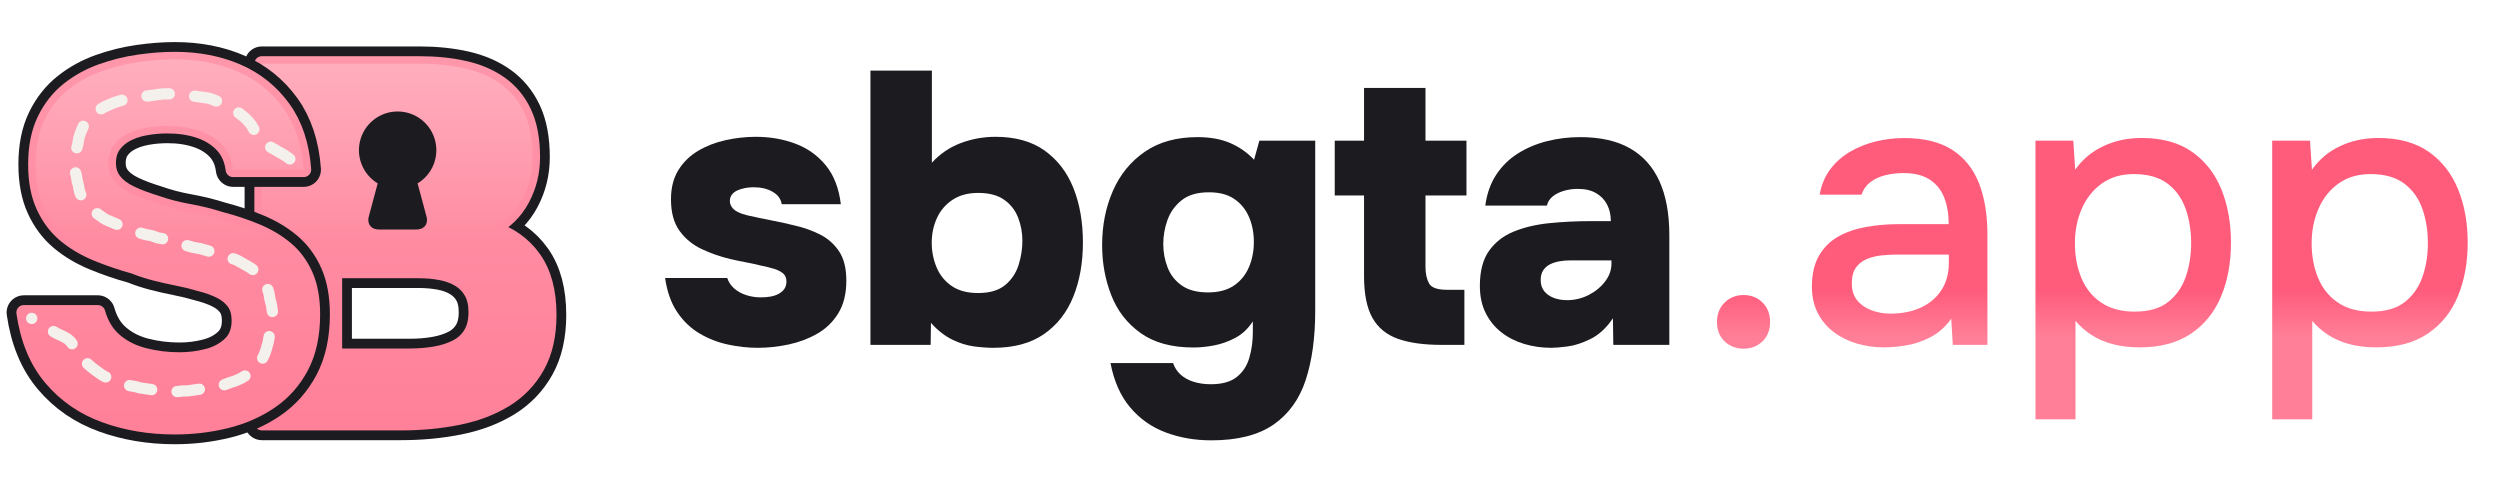
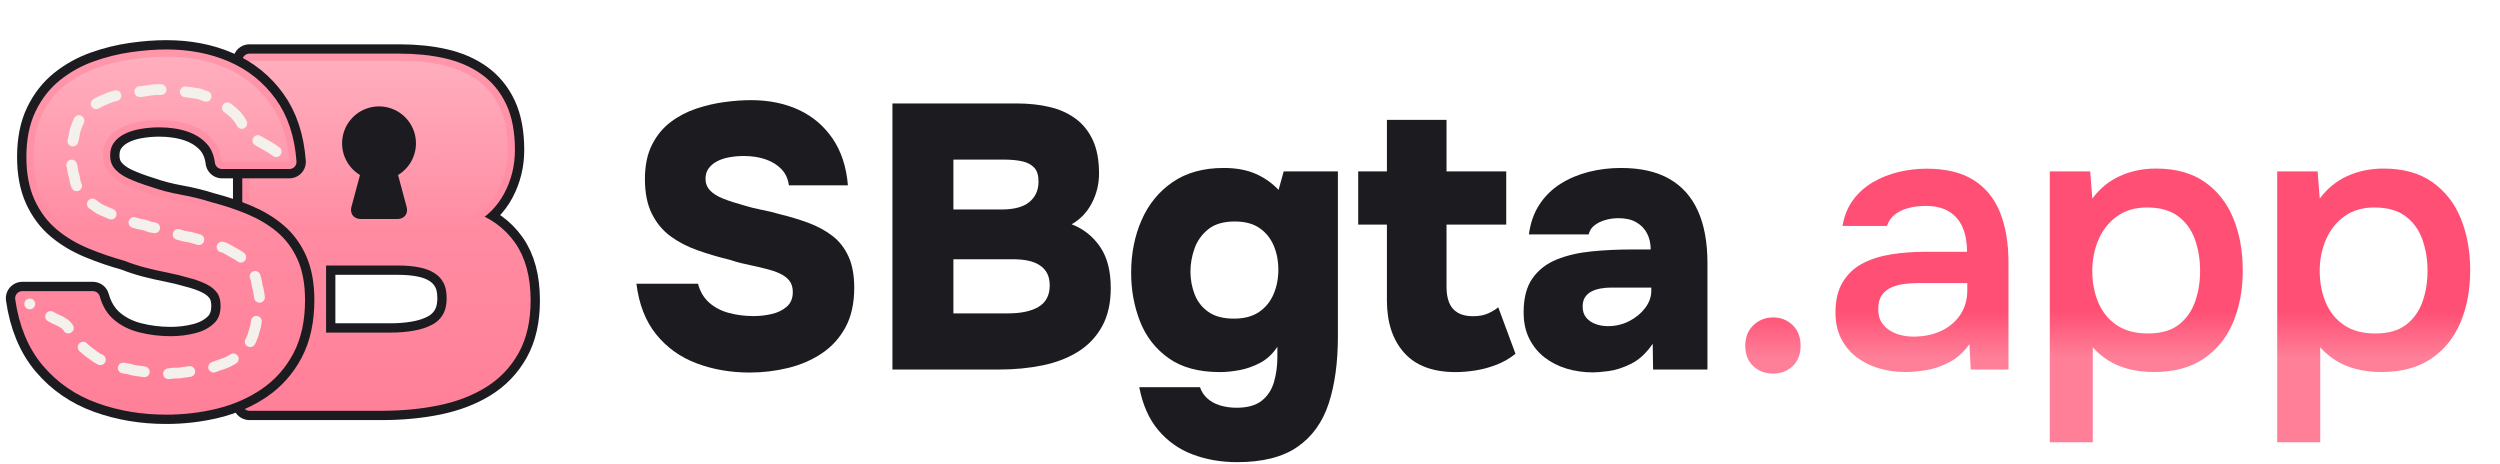
- <svg xmlns="http://www.w3.org/2000/svg" viewBox="0 0 1003.5 195.0" width="1004" height="195">
+ <svg xmlns="http://www.w3.org/2000/svg" viewBox="0 0 1051.9 195.0" width="1052" height="195">
  <defs>
-     <linearGradient id="dglight" gradientUnits="userSpaceOnUse" x1="0" y1="19.6" x2="0" y2="138.5">
+     <linearGradient id="glightA" gradientUnits="userSpaceOnUse" x1="0" y1="32.3" x2="0" y2="155.5">
      <stop offset="0" stop-color="#ff7f98" />
-       <stop offset="1" stop-color="#ff5c7c" />
+       <stop offset="1" stop-color="#ff4f74" />
    </linearGradient>
  </defs>
  <g transform="translate(-39.47,-56.60) scale(0.30127)">
    <defs>
      <linearGradient id="gml" gradientUnits="userSpaceOnUse" x1="0" y1="247.0" x2="0" y2="777.0">
        <stop offset="0" stop-color="#ff97ab" />
        <stop offset="1" stop-color="#ff7f98" />
      </linearGradient>
    </defs>
    <defs>
      <linearGradient id="shml" gradientUnits="userSpaceOnUse" x1="0" y1="247.0" x2="0" y2="512.0">
        <stop offset="0" stop-color="#ffffff" stop-opacity="0.25" />
        <stop offset="1" stop-color="#ffffff" stop-opacity="0" />
      </linearGradient>
    </defs>
    <path d="M479.247 751.627V272.779H689.301Q721.919 272.779 749.394 278.937Q776.869 285.096 797.17 299.442Q817.472 313.788 828.773 337.609Q840.074 361.43 840.074 397.431Q840.074 427.478 826.337 453.261Q812.599 479.044 786.207 492.578Q821.667 503.947 841.834 532.369Q862 560.792 862 607.485Q862 648.224 846.503 676.037Q831.006 703.85 803.937 720.498Q776.869 737.145 741.002 744.386Q705.136 751.627 664.398 751.627ZM576.288 662.435H676.172Q694.309 662.435 710.279 659.66Q726.25 656.886 738.566 650.525Q750.882 644.164 757.785 632.727Q764.688 621.29 764.688 604.237Q764.688 588.402 759.003 577.913Q753.319 567.423 742.965 560.859Q732.611 554.295 718.468 551.52Q704.324 548.746 687.677 548.746H576.288ZM576.288 468.352H664.668Q683.21 468.352 697.963 464.765Q712.715 461.178 722.866 453.667Q733.017 446.155 738.498 435.192Q743.98 424.229 743.98 409.206Q744.251 389.04 734.912 379.024Q725.573 369.009 709.332 365.49Q693.09 361.971 672.518 361.971H576.288Z" fill="#1c1b20" stroke="#1c1b20" stroke-width="46.0" stroke-linejoin="round" />
    <path d="M479.247 751.627V272.779H689.301Q721.919 272.779 749.394 278.937Q776.869 285.096 797.17 299.442Q817.472 313.788 828.773 337.609Q840.074 361.43 840.074 397.431Q840.074 427.478 826.337 453.261Q812.599 479.044 786.207 492.578Q821.667 503.947 841.834 532.369Q862 560.792 862 607.485Q862 648.224 846.503 676.037Q831.006 703.85 803.937 720.498Q776.869 737.145 741.002 744.386Q705.136 751.627 664.398 751.627ZM576.288 662.435H676.172Q694.309 662.435 710.279 659.66Q726.25 656.886 738.566 650.525Q750.882 644.164 757.785 632.727Q764.688 621.29 764.688 604.237Q764.688 588.402 759.003 577.913Q753.319 567.423 742.965 560.859Q732.611 554.295 718.468 551.52Q704.324 548.746 687.677 548.746H576.288ZM576.288 468.352H664.668Q683.21 468.352 697.963 464.765Q712.715 461.178 722.866 453.667Q733.017 446.155 738.498 435.192Q743.98 424.229 743.98 409.206Q744.251 389.04 734.912 379.024Q725.573 369.009 709.332 365.49Q693.09 361.971 672.518 361.971H576.288Z" fill="url(#gml)" stroke="url(#gml)" stroke-width="20.0" stroke-linejoin="round" />
    <path d="M576.3,468.4 L664.7,468.4 Q683.2,468.4 698.0,464.8 Q712.7,461.2 722.9,453.7 Q733.0,446.2 738.5,435.2 Q744.0,424.2 744.0,409.2 Q744.3,389.0 734.9,379.0 Q725.6,369.0 709.3,365.5 Q693.1,362.0 672.5,362.0 L576.3,362.0 Z" fill="url(#gml)" stroke="url(#gml)" stroke-width="24.0" stroke-linejoin="round" />
    <path d="M479.247 751.627V272.779H689.301Q721.919 272.779 749.394 278.937Q776.869 285.096 797.17 299.442Q817.472 313.788 828.773 337.609Q840.074 361.43 840.074 397.431Q840.074 427.478 826.337 453.261Q812.599 479.044 786.207 492.578Q821.667 503.947 841.834 532.369Q862 560.792 862 607.485Q862 648.224 846.503 676.037Q831.006 703.85 803.937 720.498Q776.869 737.145 741.002 744.386Q705.136 751.627 664.398 751.627ZM576.288 662.435H676.172Q694.309 662.435 710.279 659.66Q726.25 656.886 738.566 650.525Q750.882 644.164 757.785 632.727Q764.688 621.29 764.688 604.237Q764.688 588.402 759.003 577.913Q753.319 567.423 742.965 560.859Q732.611 554.295 718.468 551.52Q704.324 548.746 687.677 548.746H576.288ZM576.288 468.352H664.668Q683.21 468.352 697.963 464.765Q712.715 461.178 722.866 453.667Q733.017 446.155 738.498 435.192Q743.98 424.229 743.98 409.206Q744.251 389.04 734.912 379.024Q725.573 369.009 709.332 365.49Q693.09 361.971 672.518 361.971H576.288Z" fill="url(#shml)" />
    <path d="M576.3,468.4 L664.7,468.4 Q683.2,468.4 698.0,464.8 Q712.7,461.2 722.9,453.7 Q733.0,446.2 738.5,435.2 Q744.0,424.2 744.0,409.2 Q744.3,389.0 734.9,379.0 Q725.6,369.0 709.3,365.5 Q693.1,362.0 672.5,362.0 L576.3,362.0 Z" fill="url(#shml)" />
    <path d="M641.3,429.0 L627.8,479.2 Q626.5,487.3 635.5,487.3 L685.1,487.3 Q694.1,487.3 692.7,479.2 L679.2,429.0 A45.1,45.1 0 1 0 641.3,429.0 Z" fill="#1c1b20" stroke="#1c1b20" stroke-width="13.0" stroke-linejoin="round" />
    <path d="M362.986 757.041Q313.179 757.041 270.072 741.476Q226.965 725.911 198.34 692.075Q169.715 658.239 162.0 604.508H260.531Q267.162 628.058 283.404 641.93Q299.645 655.803 322.315 661.623Q344.985 667.443 369.483 667.443Q388.701 667.443 406.838 662.706Q424.974 657.969 436.952 646.464Q448.93 634.96 448.93 615.335Q448.93 600.583 442.365 591.312Q435.801 582.041 423.959 576.018Q412.116 569.995 395.198 565.799Q381.528 561.739 366.302 558.761Q351.076 555.784 336.459 551.994Q321.841 548.205 308.307 542.791Q282.456 535.618 258.636 525.805Q234.815 515.993 216.814 500.969Q198.814 485.946 188.257 462.938Q177.7 439.929 177.7 407.041Q177.7 372.122 189.61 347.557Q201.52 322.992 221.416 307.224Q241.312 291.457 265.809 282.795Q290.306 274.133 315.616 270.546Q340.925 266.959 363.121 266.959Q409.68 266.959 446.899 283.133Q484.119 299.307 507.737 331.925Q531.354 364.543 535.009 413.943H440.944Q438.373 393.642 426.056 380.852Q413.74 368.061 394.995 361.903Q376.25 355.745 353.377 355.745Q338.489 355.745 324.278 358.317Q310.067 360.888 299.036 366.708Q288.005 372.528 281.374 382.002Q274.742 391.476 274.742 405.281Q274.742 418.816 282.389 428.696Q290.036 438.576 304.45 445.478Q318.864 452.381 338.895 458.471Q358.79 465.509 381.122 469.502Q403.454 473.495 423.756 479.991Q449.742 486.758 472.141 496.097Q494.541 505.436 511.256 519.376Q527.971 533.317 537.445 554.633Q546.919 575.95 546.919 606.944Q546.919 648.224 531.76 676.849Q516.602 705.474 490.48 723.205Q464.359 740.935 431.335 748.988Q398.311 757.041 362.986 757.041Z" fill="#1c1b20" stroke="#1c1b20" stroke-width="46.0" stroke-linejoin="round" />
    <path d="M362.986 757.041Q313.179 757.041 270.072 741.476Q226.965 725.911 198.34 692.075Q169.715 658.239 162.0 604.508H260.531Q267.162 628.058 283.404 641.93Q299.645 655.803 322.315 661.623Q344.985 667.443 369.483 667.443Q388.701 667.443 406.838 662.706Q424.974 657.969 436.952 646.464Q448.93 634.96 448.93 615.335Q448.93 600.583 442.365 591.312Q435.801 582.041 423.959 576.018Q412.116 569.995 395.198 565.799Q381.528 561.739 366.302 558.761Q351.076 555.784 336.459 551.994Q321.841 548.205 308.307 542.791Q282.456 535.618 258.636 525.805Q234.815 515.993 216.814 500.969Q198.814 485.946 188.257 462.938Q177.7 439.929 177.7 407.041Q177.7 372.122 189.61 347.557Q201.52 322.992 221.416 307.224Q241.312 291.457 265.809 282.795Q290.306 274.133 315.616 270.546Q340.925 266.959 363.121 266.959Q409.68 266.959 446.899 283.133Q484.119 299.307 507.737 331.925Q531.354 364.543 535.009 413.943H440.944Q438.373 393.642 426.056 380.852Q413.74 368.061 394.995 361.903Q376.25 355.745 353.377 355.745Q338.489 355.745 324.278 358.317Q310.067 360.888 299.036 366.708Q288.005 372.528 281.374 382.002Q274.742 391.476 274.742 405.281Q274.742 418.816 282.389 428.696Q290.036 438.576 304.45 445.478Q318.864 452.381 338.895 458.471Q358.79 465.509 381.122 469.502Q403.454 473.495 423.756 479.991Q449.742 486.758 472.141 496.097Q494.541 505.436 511.256 519.376Q527.971 533.317 537.445 554.633Q546.919 575.95 546.919 606.944Q546.919 648.224 531.76 676.849Q516.602 705.474 490.48 723.205Q464.359 740.935 431.335 748.988Q398.311 757.041 362.986 757.041Z" fill="url(#gml)" stroke="url(#gml)" stroke-width="20.0" stroke-linejoin="round" />
    <path d="M362.986 757.041Q313.179 757.041 270.072 741.476Q226.965 725.911 198.34 692.075Q169.715 658.239 162.0 604.508H260.531Q267.162 628.058 283.404 641.93Q299.645 655.803 322.315 661.623Q344.985 667.443 369.483 667.443Q388.701 667.443 406.838 662.706Q424.974 657.969 436.952 646.464Q448.93 634.96 448.93 615.335Q448.93 600.583 442.365 591.312Q435.801 582.041 423.959 576.018Q412.116 569.995 395.198 565.799Q381.528 561.739 366.302 558.761Q351.076 555.784 336.459 551.994Q321.841 548.205 308.307 542.791Q282.456 535.618 258.636 525.805Q234.815 515.993 216.814 500.969Q198.814 485.946 188.257 462.938Q177.7 439.929 177.7 407.041Q177.7 372.122 189.61 347.557Q201.52 322.992 221.416 307.224Q241.312 291.457 265.809 282.795Q290.306 274.133 315.616 270.546Q340.925 266.959 363.121 266.959Q409.68 266.959 446.899 283.133Q484.119 299.307 507.737 331.925Q531.354 364.543 535.009 413.943H440.944Q438.373 393.642 426.056 380.852Q413.74 368.061 394.995 361.903Q376.25 355.745 353.377 355.745Q338.489 355.745 324.278 358.317Q310.067 360.888 299.036 366.708Q288.005 372.528 281.374 382.002Q274.742 391.476 274.742 405.281Q274.742 418.816 282.389 428.696Q290.036 438.576 304.45 445.478Q318.864 452.381 338.895 458.471Q358.79 465.509 381.122 469.502Q403.454 473.495 423.756 479.991Q449.742 486.758 472.141 496.097Q494.541 505.436 511.256 519.376Q527.971 533.317 537.445 554.633Q546.919 575.95 546.919 606.944Q546.919 648.224 531.76 676.849Q516.602 705.474 490.48 723.205Q464.359 740.935 431.335 748.988Q398.311 757.041 362.986 757.041Z" fill="url(#shml)" />
    <path d="M516.6,399.7 L515.7,399.1 L514.8,398.4 L513.9,397.8 L513.1,397.2 L512.2,396.6 L511.3,396.0 L510.4,395.4 L509.6,394.8 L508.7,394.3 L507.8,393.8 L506.9,393.2 L506.1,392.8 L505.2,392.2 L504.3,391.8 L503.4,391.2 L502.6,390.8 L501.7,390.2 L500.8,389.8 L499.9,389.2 L499.1,388.8 L498.2,388.2 L497.3,387.8 L496.4,387.2 L495.6,386.8 L494.7,386.2 L493.8,385.8 L492.9,385.2 L492.1,384.8 L491.2,384.2 L490.3,383.8 L489.4,383.2 L488.6,382.8 L487.7,382.2 L486.8,381.8 L485.9,381.2 L485.1,380.8 L484.2,380.2 L483.4,379.8 L482.5,379.2 L481.7,378.8 L480.9,378.2 L480.1,377.8 L479.4,377.2 L478.6,376.8 L477.9,376.2 L477.3,375.6 L476.7,375.0 L476.1,374.3 L475.6,373.5 L475.1,372.8 L474.7,371.9 L474.3,371.1 L473.9,370.2 L473.5,369.3 L473.1,368.4 L472.7,367.6 L472.2,366.7 L471.7,365.8 L471.2,364.9 L470.8,364.1 L470.2,363.2 L469.8,362.3 L469.2,361.4 L468.8,360.6 L468.2,359.7 L467.8,358.8 L467.2,357.9 L466.8,357.1 L466.2,356.2 L465.7,355.3 L465.1,354.4 L464.4,353.6 L463.8,352.7 L463.1,351.8 L462.4,350.9 L461.6,350.1 L460.9,349.2 L460.1,348.4 L459.3,347.5 L458.5,346.7 L457.6,345.9 L456.8,345.1 L455.9,344.4 L455.1,343.6 L454.2,342.9 L453.3,342.2 L452.4,341.5 L451.6,340.8 L450.7,340.1 L449.8,339.5 L448.9,338.8 L448.1,338.2 L447.2,337.6 L446.3,336.9 L445.4,336.3 L444.6,335.7 L443.7,335.1 L442.8,334.4 L441.9,333.8 L441.1,333.2 L440.2,332.6 L439.3,332.0 L438.4,331.4 L437.6,330.8 L436.7,330.3 L435.8,329.8 L434.9,329.2 L434.1,328.8 L433.2,328.3 L432.3,327.8 L431.4,327.3 L430.6,326.9 L429.7,326.5 L428.8,326.1 L427.9,325.7 L427.1,325.3 L426.2,325.0 L425.3,324.6 L424.4,324.3 L423.6,324.0 L422.7,323.7 L421.8,323.4 L420.9,323.1 L420.1,322.9 L419.2,322.6 L418.3,322.3 L417.4,322.0 L416.6,321.7 L415.7,321.4 L414.8,321.0 L413.9,320.7 L413.1,320.3 L412.2,320.0 L411.3,319.7 L410.4,319.4 L409.6,319.1 L408.7,318.9 L407.8,318.7 L406.9,318.6 L406.1,318.4 L405.2,318.3 L404.3,318.2 L403.4,318.1 L402.6,317.9 L401.7,317.8 L400.8,317.7 L399.9,317.6 L399.1,317.4 L398.2,317.3 L397.3,317.2 L396.4,317.1 L395.6,316.9 L394.7,316.8 L393.8,316.7 L392.9,316.6 L392.1,316.4 L391.2,316.3 L390.3,316.2 L389.4,316.1 L388.6,315.9 L387.7,315.8 L386.8,315.7 L385.9,315.6 L385.1,315.4 L384.2,315.3 L383.3,315.2 L382.4,315.1 L381.6,314.9 L380.7,314.8 L379.8,314.7 L378.9,314.6 L378.1,314.4 L377.2,314.3 L376.3,314.2 L375.4,314.1 L374.6,313.9 L373.7,313.8 L372.8,313.7 L371.9,313.6 L371.1,313.4 L370.2,313.3 L369.3,313.2 L368.4,313.2 L367.6,313.1 L366.7,313.0 L365.8,313.0 L364.9,313.0 L364.1,313.0 L363.2,313.0 L362.3,313.0 L361.4,313.0 L360.6,313.0 L359.7,313.0 L358.8,313.0 L357.9,313.0 L357.1,313.0 L356.2,313.0 L355.3,313.0 L354.4,313.0 L353.6,313.0 L352.7,313.0 L351.8,313.0 L350.9,313.0 L350.1,313.0 L349.2,313.0 L348.3,313.0 L347.4,313.1 L346.6,313.2 L345.7,313.2 L344.8,313.3 L343.9,313.4 L343.1,313.6 L342.2,313.7 L341.3,313.8 L340.4,313.9 L339.6,314.1 L338.7,314.2 L337.8,314.3 L336.9,314.4 L336.1,314.6 L335.2,314.7 L334.3,314.8 L333.4,314.9 L332.6,315.1 L331.7,315.2 L330.8,315.3 L329.9,315.4 L329.1,315.6 L328.2,315.7 L327.3,315.8 L326.4,315.8 L325.6,315.9 L324.7,316.0 L323.8,316.0 L322.9,316.0 L322.1,316.0 L321.2,316.0 L320.3,316.0 L319.4,316.1 L318.6,316.2 L317.7,316.2 L316.8,316.3 L315.9,316.4 L315.1,316.6 L314.2,316.7 L313.3,316.8 L312.4,316.9 L311.6,317.1 L310.7,317.2 L309.8,317.3 L308.9,317.4 L308.1,317.6 L307.2,317.7 L306.3,317.9 L305.4,318.0 L304.6,318.2 L303.7,318.4 L302.8,318.6 L301.9,318.9 L301.1,319.1 L300.2,319.4 L299.3,319.6 L298.4,319.9 L297.6,320.1 L296.7,320.4 L295.8,320.6 L294.9,320.9 L294.1,321.1 L293.2,321.4 L292.3,321.6 L291.4,321.9 L290.6,322.1 L289.7,322.4 L288.8,322.6 L287.9,322.9 L287.1,323.1 L286.2,323.4 L285.3,323.7 L284.4,324.0 L283.6,324.3 L282.7,324.6 L281.8,325.0 L280.9,325.3 L280.1,325.7 L279.2,326.1 L278.3,326.4 L277.4,326.8 L276.6,327.2 L275.7,327.6 L274.8,327.9 L273.9,328.3 L273.1,328.7 L272.2,329.1 L271.3,329.5 L270.4,329.9 L269.6,330.3 L268.7,330.8 L267.8,331.3 L266.9,331.8 L266.1,332.2 L265.2,332.8 L264.3,333.3 L263.4,333.8 L262.6,334.4 L261.7,335.0 L260.8,335.6 L259.9,336.2 L259.1,336.8 L258.2,337.5 L257.3,338.1 L256.4,338.8 L255.6,339.5 L254.7,340.2 L253.8,340.9 L252.9,341.6 L252.1,342.4 L251.2,343.1 L250.4,343.9 L249.5,344.7 L248.7,345.5 L247.9,346.4 L247.1,347.2 L246.4,348.1 L245.6,348.9 L244.9,349.8 L244.3,350.7 L243.7,351.6 L243.1,352.4 L242.6,353.3 L242.1,354.2 L241.7,355.1 L241.3,355.9 L240.9,356.8 L240.6,357.7 L240.2,358.6 L239.8,359.4 L239.4,360.3 L239.1,361.2 L238.7,362.1 L238.3,362.9 L238.0,363.8 L237.6,364.7 L237.3,365.6 L237.0,366.4 L236.7,367.3 L236.4,368.2 L236.1,369.1 L235.9,369.9 L235.6,370.8 L235.4,371.7 L235.2,372.6 L235.0,373.4 L234.9,374.3 L234.7,375.2 L234.6,376.1 L234.4,376.9 L234.3,377.8 L234.1,378.7 L234.0,379.6 L233.8,380.4 L233.6,381.3 L233.4,382.2 L233.1,383.1 L232.9,383.9 L232.6,384.8 L232.4,385.7 L232.2,386.6 L232.0,387.4 L231.9,388.3 L231.7,389.2 L231.6,390.1 L231.4,390.9 L231.3,391.8 L231.2,392.7 L231.1,393.6 L230.9,394.4 L230.8,395.3 L230.7,396.2 L230.6,397.1 L230.4,397.9 L230.3,398.8 L230.2,399.7 L230.1,400.6 L229.9,401.4 L229.8,402.3 L229.7,403.2 L229.6,404.1 L229.4,404.9 L229.3,405.8 L229.3,406.7 L229.2,407.6 L229.2,408.4 L229.3,409.3 L229.3,410.2 L229.4,411.1 L229.6,411.9 L229.7,412.8 L229.9,413.7 L230.0,414.6 L230.2,415.4 L230.4,416.3 L230.6,417.2 L230.9,418.1 L231.1,418.9 L231.4,419.8 L231.6,420.7 L231.8,421.6 L232.0,422.4 L232.1,423.3 L232.3,424.2 L232.4,425.1 L232.6,425.9 L232.7,426.8 L232.9,427.7 L233.0,428.6 L233.2,429.4 L233.4,430.3 L233.6,431.2 L233.9,432.1 L234.1,432.9 L234.4,433.8 L234.6,434.7 L234.8,435.6 L235.0,436.4 L235.1,437.3 L235.3,438.2 L235.4,439.1 L235.6,439.9 L235.7,440.8 L235.9,441.7 L236.1,442.6 L236.4,443.4 L236.7,444.3 L237.0,445.2 L237.3,446.1 L237.7,446.9 L238.1,447.8 L238.5,448.7 L238.9,449.6 L239.3,450.4 L239.8,451.3 L240.3,452.2 L240.8,453.1 L241.2,453.9 L241.8,454.8 L242.3,455.7 L242.9,456.6 L243.6,457.4 L244.2,458.3 L244.9,459.2 L245.6,460.1 L246.4,460.9 L247.1,461.8 L247.9,462.6 L248.7,463.5 L249.5,464.3 L250.4,465.1 L251.2,465.9 L252.1,466.6 L252.9,467.4 L253.8,468.1 L254.7,468.8 L255.6,469.5 L256.4,470.2 L257.3,470.9 L258.2,471.5 L259.1,472.2 L259.9,472.8 L260.8,473.4 L261.7,474.1 L262.6,474.7 L263.4,475.3 L264.3,475.9 L265.2,476.6 L266.1,477.2 L266.9,477.8 L267.8,478.4 L268.7,479.0 L269.6,479.5 L270.4,480.0 L271.3,480.5 L272.2,480.9 L273.1,481.3 L273.9,481.7 L274.8,482.1 L275.7,482.4 L276.6,482.8 L277.4,483.2 L278.3,483.6 L279.2,483.9 L280.1,484.3 L280.9,484.7 L281.8,485.1 L282.7,485.4 L283.6,485.8 L284.4,486.2 L285.3,486.6 L286.2,486.9 L287.1,487.3 L287.9,487.7 L288.8,488.1 L289.7,488.4 L290.6,488.8 L291.4,489.2 L292.3,489.6 L293.2,489.9 L294.1,490.3 L294.9,490.7 L295.8,491.0 L296.7,491.4 L297.6,491.7 L298.4,492.0 L299.3,492.3 L300.2,492.6 L301.1,492.9 L301.9,493.1 L302.8,493.4 L303.7,493.7 L304.6,494.0 L305.4,494.3 L306.3,494.6 L307.2,495.0 L308.1,495.3 L308.9,495.7 L309.8,496.0 L310.7,496.4 L311.6,496.7 L312.4,497.0 L313.3,497.3 L314.2,497.6 L315.1,497.9 L315.9,498.1 L316.8,498.4 L317.7,498.6 L318.6,498.9 L319.4,499.1 L320.3,499.4 L321.2,499.6 L322.1,499.9 L322.9,500.1 L323.8,500.4 L324.7,500.6 L325.6,500.8 L326.4,501.0 L327.3,501.1 L328.2,501.3 L329.1,501.4 L329.9,501.6 L330.8,501.7 L331.7,501.9 L332.6,502.1 L333.4,502.4 L334.3,502.7 L335.2,503.0 L336.1,503.3 L336.9,503.7 L337.8,504.0 L338.7,504.3 L339.6,504.6 L340.4,504.9 L341.3,505.1 L342.2,505.3 L343.1,505.4 L343.9,505.6 L344.8,505.7 L345.7,505.9 L346.6,506.0 L347.4,506.2 L348.3,506.4 L349.2,506.6 L350.1,506.9 L350.9,507.1 L351.8,507.4 L352.7,507.6 L353.6,507.9 L354.4,508.1 L355.3,508.4 L356.2,508.6 L357.1,508.9 L357.9,509.1 L358.8,509.4 L359.7,509.6 L360.6,509.9 L361.4,510.1 L362.3,510.4 L363.2,510.6 L364.1,510.9 L364.9,511.1 L365.8,511.4 L366.7,511.6 L367.6,511.9 L368.4,512.1 L369.3,512.4 L370.2,512.6 L371.1,512.9 L371.9,513.1 L372.8,513.4 L373.7,513.6 L374.6,513.9 L375.4,514.1 L376.3,514.4 L377.2,514.6 L378.1,514.9 L378.9,515.1 L379.8,515.4 L380.7,515.6 L381.6,515.9 L382.4,516.1 L383.3,516.4 L384.2,516.6 L385.1,516.9 L385.9,517.1 L386.8,517.4 L387.7,517.6 L388.6,517.8 L389.4,518.0 L390.3,518.1 L391.2,518.3 L392.1,518.4 L392.9,518.6 L393.8,518.7 L394.7,518.9 L395.6,519.0 L396.4,519.2 L397.3,519.4 L398.2,519.6 L399.1,519.9 L399.9,520.1 L400.8,520.4 L401.7,520.6 L402.6,520.9 L403.4,521.1 L404.3,521.4 L405.2,521.6 L406.1,521.9 L406.9,522.1 L407.8,522.4 L408.7,522.6 L409.6,522.9 L410.4,523.1 L411.3,523.4 L412.2,523.6 L413.1,523.9 L413.9,524.1 L414.8,524.4 L415.7,524.6 L416.6,524.9 L417.4,525.1 L418.3,525.4 L419.2,525.6 L420.1,525.9 L420.9,526.1 L421.8,526.4 L422.7,526.6 L423.6,526.9 L424.4,527.1 L425.3,527.4 L426.2,527.6 L427.1,527.9 L427.9,528.1 L428.8,528.4 L429.7,528.7 L430.6,529.0 L431.4,529.3 L432.3,529.6 L433.2,530.0 L434.1,530.3 L434.9,530.7 L435.8,531.0 L436.7,531.4 L437.6,531.7 L438.4,532.0 L439.3,532.3 L440.2,532.6 L441.1,532.9 L441.9,533.1 L442.8,533.4 L443.7,533.7 L444.6,534.1 L445.4,534.4 L446.3,534.8 L447.2,535.3 L448.1,535.8 L448.9,536.2 L449.8,536.8 L450.7,537.2 L451.6,537.8 L452.4,538.2 L453.3,538.8 L454.2,539.2 L455.1,539.8 L455.9,540.2 L456.8,540.8 L457.7,541.2 L458.6,541.8 L459.4,542.2 L460.3,542.8 L461.2,543.2 L462.1,543.8 L462.9,544.2 L463.8,544.8 L464.7,545.3 L465.6,545.9 L466.4,546.6 L467.3,547.2 L468.2,547.9 L469.1,548.6 L469.9,549.4 L470.8,550.1 L471.7,550.9 L472.6,551.7 L473.4,552.5 L474.3,553.4 L475.2,554.2 L476.1,555.1 L476.9,555.9 L477.8,556.8 L478.5,557.7 L479.3,558.6 L480.0,559.4 L480.6,560.3 L481.2,561.2 L481.8,562.1 L482.2,562.9 L482.7,563.8 L483.2,564.7 L483.7,565.6 L484.1,566.4 L484.5,567.3 L484.9,568.2 L485.3,569.1 L485.7,569.9 L486.0,570.8 L486.4,571.7 L486.7,572.6 L487.0,573.4 L487.3,574.3 L487.6,575.2 L487.9,576.1 L488.1,576.9 L488.4,577.8 L488.6,578.7 L488.8,579.6 L489.0,580.4 L489.1,581.3 L489.3,582.2 L489.4,583.1 L489.6,583.9 L489.7,584.8 L489.9,585.7 L490.0,586.6 L490.2,587.4 L490.4,588.3 L490.6,589.2 L490.9,590.1 L491.1,590.9 L491.4,591.8 L491.6,592.7 L491.8,593.6 L492.0,594.4 L492.1,595.3 L492.3,596.2 L492.4,597.1 L492.6,597.9 L492.7,598.8 L492.8,599.7 L492.9,600.6 L493.1,601.4 L493.2,602.3 L493.3,603.2 L493.4,604.1 L493.6,604.9 L493.7,605.8 L493.7,606.7 L493.8,607.6 L493.8,608.4 L493.7,609.3 L493.7,610.2 L493.6,611.1 L493.4,611.9 L493.3,612.8 L493.2,613.7 L493.1,614.6 L492.9,615.4 L492.8,616.3 L492.7,617.2 L492.6,618.1 L492.4,618.9 L492.3,619.8 L492.2,620.7 L492.1,621.6 L491.9,622.4 L491.8,623.3 L491.7,624.2 L491.6,625.1 L491.4,625.9 L491.3,626.8 L491.1,627.7 L491.0,628.6 L490.8,629.4 L490.6,630.3 L490.4,631.2 L490.1,632.1 L489.9,632.9 L489.6,633.8 L489.4,634.7 L489.2,635.6 L489.0,636.4 L488.9,637.3 L488.7,638.2 L488.6,639.1 L488.4,639.9 L488.3,640.8 L488.1,641.7 L488.0,642.6 L487.8,643.4 L487.6,644.3 L487.4,645.2 L487.1,646.1 L486.9,646.9 L486.6,647.8 L486.4,648.7 L486.1,649.6 L485.9,650.4 L485.6,651.3 L485.4,652.2 L485.1,653.1 L484.9,653.9 L484.6,654.8 L484.3,655.7 L484.0,656.6 L483.7,657.4 L483.4,658.3 L483.0,659.2 L482.7,660.1 L482.3,660.9 L481.9,661.8 L481.5,662.7 L481.1,663.6 L480.7,664.4 L480.2,665.3 L479.7,666.2 L479.2,667.1 L478.8,667.9 L478.2,668.8 L477.7,669.7 L477.1,670.6 L476.4,671.4 L475.8,672.3 L475.1,673.2 L474.4,674.1 L473.6,674.9 L472.9,675.8 L472.1,676.6 L471.3,677.5 L470.5,678.3 L469.6,679.1 L468.8,679.9 L467.9,680.6 L467.1,681.4 L466.2,682.1 L465.3,682.8 L464.4,683.5 L463.6,684.2 L462.7,684.9 L461.8,685.5 L460.9,686.2 L460.1,686.8 L459.2,687.4 L458.3,688.0 L457.4,688.6 L456.6,689.2 L455.7,689.7 L454.8,690.2 L453.9,690.8 L453.1,691.2 L452.2,691.7 L451.3,692.2 L450.4,692.7 L449.6,693.1 L448.7,693.5 L447.8,693.9 L446.9,694.3 L446.1,694.7 L445.2,695.0 L444.3,695.4 L443.4,695.7 L442.6,696.0 L441.7,696.3 L440.8,696.6 L439.9,696.9 L439.1,697.1 L438.2,697.4 L437.3,697.7 L436.4,698.0 L435.6,698.3 L434.7,698.6 L433.8,699.0 L432.9,699.3 L432.1,699.7 L431.2,700.0 L430.3,700.4 L429.4,700.7 L428.6,701.0 L427.7,701.3 L426.8,701.6 L425.9,701.9 L425.1,702.1 L424.2,702.4 L423.3,702.6 L422.4,702.8 L421.6,703.0 L420.7,703.1 L419.8,703.3 L418.9,703.4 L418.1,703.6 L417.2,703.7 L416.3,703.9 L415.4,704.0 L414.6,704.2 L413.7,704.4 L412.8,704.6 L411.9,704.9 L411.1,705.1 L410.2,705.3 L409.3,705.5 L408.4,705.7 L407.6,705.8 L406.7,705.9 L405.8,706.0 L404.9,706.0 L404.1,706.0 L403.2,706.0 L402.3,706.0 L401.4,706.1 L400.6,706.2 L399.7,706.2 L398.8,706.3 L397.9,706.4 L397.1,706.6 L396.2,706.7 L395.3,706.8 L394.4,706.9 L393.6,707.1 L392.7,707.2 L391.8,707.3 L390.9,707.4 L390.1,707.6 L389.2,707.7 L388.3,707.8 L387.4,707.9 L386.6,708.1 L385.7,708.2 L384.8,708.3 L383.9,708.4 L383.1,708.6 L382.2,708.7 L381.3,708.8 L380.4,708.8 L379.6,708.9 L378.7,709.0 L377.8,709.0 L376.9,709.0 L376.1,709.0 L375.2,709.0 L374.3,709.0 L373.4,709.1 L372.6,709.2 L371.7,709.2 L370.8,709.3 L369.9,709.4 L369.1,709.6 L368.2,709.7 L367.3,709.8 L366.4,709.8 L365.6,709.9 L364.7,710.0 L363.8,710.0 L362.9,710.0 L362.1,710.0 L361.2,710.0 L360.3,710.0 L359.4,709.9 L358.6,709.8 L357.7,709.8 L356.8,709.7 L355.9,709.6 L355.1,709.4 L354.2,709.3 L353.3,709.2 L352.4,709.2 L351.6,709.1 L350.7,709.0 L349.8,709.0 L348.9,709.0 L348.1,709.0 L347.2,709.0 L346.3,709.0 L345.4,708.9 L344.6,708.8 L343.7,708.8 L342.8,708.7 L341.9,708.6 L341.1,708.4 L340.2,708.3 L339.3,708.2 L338.4,708.1 L337.6,707.9 L336.7,707.8 L335.8,707.7 L334.9,707.6 L334.1,707.4 L333.2,707.3 L332.3,707.2 L331.4,707.1 L330.6,706.9 L329.7,706.8 L328.8,706.7 L327.9,706.6 L327.1,706.4 L326.2,706.3 L325.3,706.2 L324.4,706.1 L323.6,705.9 L322.7,705.8 L321.8,705.7 L320.9,705.6 L320.1,705.4 L319.2,705.3 L318.3,705.1 L317.4,705.0 L316.6,704.8 L315.7,704.6 L314.8,704.4 L313.9,704.1 L313.1,703.9 L312.2,703.6 L311.3,703.4 L310.4,703.2 L309.6,703.0 L308.7,702.9 L307.8,702.7 L306.9,702.6 L306.1,702.4 L305.2,702.3 L304.3,702.1 L303.4,702.0 L302.6,701.8 L301.7,701.6 L300.8,701.4 L299.9,701.1 L299.1,700.9 L298.2,700.6 L297.3,700.4 L296.4,700.1 L295.6,699.9 L294.7,699.6 L293.8,699.4 L292.9,699.1 L292.1,698.9 L291.2,698.6 L290.3,698.3 L289.4,698.0 L288.6,697.7 L287.7,697.4 L286.8,697.0 L285.9,696.7 L285.1,696.3 L284.2,695.9 L283.3,695.6 L282.4,695.2 L281.6,694.8 L280.7,694.4 L279.8,694.1 L278.9,693.7 L278.1,693.3 L277.2,692.9 L276.3,692.6 L275.4,692.2 L274.6,691.8 L273.7,691.4 L272.8,691.1 L271.9,690.7 L271.1,690.3 L270.2,689.9 L269.3,689.5 L268.4,689.0 L267.6,688.5 L266.7,688.0 L265.8,687.4 L264.9,686.8 L264.1,686.2 L263.2,685.6 L262.3,684.9 L261.4,684.3 L260.6,683.7 L259.7,683.1 L258.8,682.4 L257.9,681.8 L257.1,681.2 L256.2,680.5 L255.3,679.9 L254.4,679.2 L253.6,678.5 L252.7,677.8 L251.8,677.1 L250.9,676.4 L250.1,675.6 L249.2,674.9 L248.3,674.1 L247.4,673.3 L246.6,672.5 L245.7,671.6 L244.8,670.8 L243.9,669.9 L243.1,669.1 L242.2,668.2 L241.4,667.3 L240.5,666.4 L239.7,665.6 L238.9,664.7 L238.1,663.8 L237.4,662.9 L236.6,662.1 L235.9,661.2 L235.2,660.3 L234.5,659.4 L233.8,658.6 L233.1,657.7 L232.5,656.8 L231.8,655.9 L231.2,655.1 L230.6,654.2 L230.0,653.3 L229.5,652.4 L229.0,651.6 L228.5,650.7 L228.1,649.8 L227.7,648.9 L227.3,648.1 L226.9,647.2 L226.5,646.4 L226.0,645.6 L225.5,644.9 L225.0,644.2 L224.4,643.5 L223.8,642.8 L223.2,642.2 L222.5,641.6 L221.8,641.0 L221.1,640.4 L220.4,639.8 L219.6,639.3 L218.8,638.8 L217.9,638.2 L217.1,637.8 L216.2,637.3 L215.3,636.8 L214.4,636.3 L213.6,635.9 L212.7,635.5 L211.8,635.1 L210.9,634.7 L210.1,634.3 L209.2,633.9 L208.3,633.5 L207.4,633.1 L206.6,632.7 L205.7,632.2 L204.8,631.7 L203.9,631.2 L203.1,630.8 L202.2,630.2 L201.3,629.8 L200.4,629.2 L199.6,628.8 L198.7,628.2 L197.8,627.8 L196.9,627.2 L196.1,626.8 L195.2,626.2 L194.3,625.8 L193.4,625.2 L192.6,624.8 L191.7,624.2 L190.8,623.8 L189.9,623.2 L189.1,622.8 L188.2,622.2 L187.3,621.8 L186.4,621.2 L185.6,620.8 L184.7,620.2 L183.8,619.8 L182.9,619.2 L182.1,618.8 L181.2,618.2 L180.3,617.7 L179.4,617.2 L178.6,616.6 L177.7,616.0 L176.8,615.4 L175.9,614.8 L175.1,614.2 L174.2,613.6 L173.3,612.9 L172.4,612.3" fill="none" stroke="#f4f1ec" stroke-width="15" stroke-linecap="round" stroke-linejoin="round" stroke-dasharray="30 34" />
  </g>
  <g fill="#1c1b20">
-     <path transform="translate(263.27,138.50) scale(0.1556,-0.1556)" d="M262.2 -7.6Q223.8 -7.6 184.5 1.0Q145.2 9.6 111.3 29.8Q77.4 50 54 85Q30.6 120 23 172.6H183.399Q188.599 156.799 201.499 145.499Q214.399 134.199 232.5 128.399Q250.6 122.599 270.2 122.599Q283 122.599 294.8 124.599Q306.6 126.599 316.1 131.699Q325.601 136.799 330.901 144.599Q336.201 152.399 336.201 163.4Q336.201 177 327.601 184.4Q319.001 191.8 304.201 196.3Q289.401 200.8 269.601 204.8Q250.8 209.6 230.6 213.3Q210.4 217 190.8 221.6Q152.4 230.8 117.4 247.3Q82.4 263.8 60.3 294.3Q38.2 324.8 38.2 375.6Q38.2 420.2 57.3 451.1Q76.4 482 108.4 500.9Q140.4 519.8 179.3 528.4Q218.2 537 257 537Q312.2 537 359.3 519.3Q406.4 501.6 437.8 463.3Q469.2 425 476.6 363H324.001Q321.001 383.201 300.801 395.001Q280.6 406.801 251 406.801Q239.8 406.801 229 404.701Q218.2 402.601 209.4 398.601Q200.599 394.601 195.399 387.701Q190.199 380.8 190.199 371.2Q190.199 363.6 194.899 356.2Q199.599 348.8 209.8 343.4Q220 338 235 334.4Q266 327.4 298.4 321.1Q330.8 314.8 359.6 307.6Q392.4 300 422.3 285.199Q452.2 270.399 471.5 242.199Q490.8 214 490.8 165.8Q490.8 115.6 470.3 82Q449.8 48.4 416 29Q382.2 9.6 341.9 1.0Q301.6 -7.6 262.2 -7.6Z" />
-     <path transform="translate(341.38,138.50) scale(0.1556,-0.1556)" d="M367.999 -7.6Q345.599 -7.6 317.899 -3.9Q290.199 -0.2 261.699 13.8Q233.199 27.8 207.199 56.8L206.399 0H51V707.8H209.599V470.2Q241.199 504.6 284.099 520.8Q326.999 537 373.999 537Q450.799 537 500.599 501.5Q550.399 466 574.899 404.7Q599.399 343.4 599.399 264.2Q599.399 186 574.599 124.5Q549.799 63 498.799 27.7Q447.799 -7.6 367.999 -7.6ZM328.6 133.799Q373.8 133.799 398.6 154.299Q423.4 174.799 433.3 205.999Q443.2 237.2 443.2 268.6Q443.2 300.2 432.1 328.6Q421 357.001 396 374.601Q371 392.201 329 392.201Q289.8 392.201 262.899 374.401Q235.999 356.601 222.599 327.2Q209.199 297.8 209.199 263.6Q209.199 230.2 221.699 200.199Q234.199 170.199 260.699 151.999Q287.2 133.799 328.6 133.799Z" />
-     <path transform="translate(437.54,138.50) scale(0.1556,-0.1556)" d="M312.8 -246.4Q249.2 -246.4 194.8 -225.9Q140.4 -205.4 103.2 -161.2Q66 -117 52.6 -47H214.199Q219.799 -64.201 233.399 -76.601Q247 -89.001 267.2 -95.301Q287.4 -101.601 311.4 -101.601Q355 -101.601 378.5 -82.901Q402 -64.201 411 -33.101Q420 -2.001 420 33.2V60.6Q401.401 32.2 374.6 18Q347.8 3.8 319.6 -1.5Q291.4 -6.8 266.8 -6.8Q182.8 -6.8 130.6 30.3Q78.4 67.4 54.7 127.9Q31 188.4 31 257.2Q31 334 58.8 397.5Q86.6 461 141.4 498.6Q196.2 536.2 277.2 536.2Q326.4 536.2 361.8 520.8Q397.2 505.4 423.2 477.8L436.8 527H580.999V87.999Q580.999 -15.601 556.499 -90.401Q531.999 -165.2 473.299 -205.8Q414.599 -246.4 312.8 -246.4ZM304.4 135.399Q345.4 135.399 371.4 153.199Q397.4 170.999 410 200.799Q422.6 230.6 422.6 265.2Q422.6 301 410.1 330.001Q397.6 359.001 372.4 376.401Q347.2 393.801 306.6 393.801Q261.6 393.801 235.899 373.001Q210.199 352.201 199.499 321.801Q188.799 291.4 188.799 260.6Q188.799 228.6 199.999 199.799Q211.199 170.999 236.599 153.199Q262 135.399 304.4 135.399Z" />
-     <path transform="translate(534.01,138.50) scale(0.1556,-0.1556)" d="M286.6 0Q218.6 0 174.5 15.6Q130.4 31.2 108.7 69.6Q87 108 87 178V385.601H11.4V527H87V663.2H245.599V527H351.4V385.601H245.599V201.4Q245.599 175.399 254.699 158.799Q263.8 142.199 300.6 142.199H346V0Z" />
-     <path transform="translate(588.93,138.50) scale(0.1556,-0.1556)" d="M217.6 -7.6Q180.8 -7.6 147.7 2.3Q114.6 12.2 88.9 32.1Q63.2 52 48.1 81.9Q33 111.8 33 152.4Q33 209.4 56.7 242.8Q80.4 276.2 120.8 292.6Q161.2 309 212.999 314.2Q264.799 319.4 320.799 319.4H371.001Q371.001 343.6 361.301 362.2Q351.6 380.801 332.8 391.701Q314 402.601 285.6 402.601Q266.4 402.601 249.2 397.401Q232 392.201 220.599 382.801Q209.199 373.401 205.999 359.401H47Q53.2 405.8 75.3 439.3Q97.4 472.8 131.3 494.1Q165.2 515.4 206.4 525.8Q247.6 536.2 292 536.2Q369.6 536.2 420.4 507.3Q471.2 478.4 496.6 422.1Q522 365.8 522 283.4V0H377.401L376.401 68.6Q351.201 31.4 319.001 15.4Q286.801 -0.6 259.101 -4.1Q231.401 -7.6 217.6 -7.6ZM257.6 115.399Q287.6 115.399 313.7 128.699Q339.8 141.999 356.2 163.6Q372.601 185.2 372.601 209.6V218H264.8Q251.6 218 238 215.6Q224.4 213.2 213.699 207.7Q202.999 202.2 196.499 192.5Q189.999 182.8 189.999 167.2Q189.999 150 199.099 138.6Q208.199 127.199 223.699 121.299Q239.2 115.399 257.6 115.399Z" />
+     <path transform="translate(261.27,155.50) scale(0.15819,-0.15819)" d="M342 -8Q266.2 -8 201.1 16.5Q136 41 93.6 93.5Q51.2 146 41 228.199H204.799Q213.199 196.799 234.699 177.799Q256.2 158.799 287.2 150.499Q318.2 142.199 352.8 142.199Q377 142.199 400.9 147.699Q424.801 153.199 440.901 167.199Q457.001 181.199 457.001 206.2Q457.001 224.6 447.901 236.2Q438.801 247.8 422.301 255.5Q405.801 263.2 381.8 268.8Q367.2 272.8 351.2 276.001Q335.199 279.201 319.899 283.001Q304.599 286.801 289.598 291.801Q244.999 302.601 203.899 317.101Q162.799 331.601 131.5 354.701Q100.2 377.801 81.9 414.801Q63.6 451.801 63.6 506.6Q63.6 560.4 82.4 597.8Q101.2 635.2 132.4 658.6Q163.6 682 201.2 694.4Q238.8 706.8 276.5 711.7Q314.2 716.6 345.6 716.6Q417 716.6 472.5 690.9Q528 665.2 562.7 614.6Q597.4 564 603.6 490.001H446.601Q443.201 516.001 426.601 533.201Q410 550.401 384.4 559.201Q358.8 568.001 326.4 568.001Q306.4 568.001 287.9 564.601Q269.4 561.201 255.5 553.901Q241.599 546.601 233.199 535.101Q224.799 523.601 224.799 507.4Q224.799 489.4 236.699 476.6Q248.599 463.8 271.499 454.7Q294.399 445.6 327.199 436.6Q350.399 429.4 374.9 424.7Q399.4 419.999 422.401 413.199Q463.6 403.199 499.4 389.799Q535.2 376.399 562.3 355.599Q589.4 334.799 604.9 301.299Q620.4 267.799 620.4 217.4Q620.4 155.4 597.2 112.5Q574 69.6 534.2 43Q494.4 16.4 444.5 4.2Q394.6 -8 342 -8Z" />
+     <path transform="translate(364.41,155.50) scale(0.15819,-0.15819)" d="M70 0V707.8H401.199Q447.799 707.8 487.599 698.5Q527.399 689.2 556.899 667.6Q586.399 646 602.999 610.4Q619.599 574.8 619.599 521.2Q619.599 480 600.699 443.2Q581.799 406.4 546.799 386.4Q593.999 368 622.399 326.5Q650.799 285 650.799 217Q650.799 156.4 627.599 114.6Q604.399 72.8 563.899 47.5Q523.399 22.2 469.399 11.1Q415.4 0 353.8 0ZM232.199 149.399H377.999Q403.399 149.399 423.699 153.699Q444 157.999 458.6 166.699Q473.2 175.399 480.8 189.599Q488.4 203.799 488.4 223.4Q488.4 242.6 481.7 255.6Q475 268.6 462.1 277.2Q449.2 285.8 431 289.6Q412.8 293.4 390 293.4H232.199ZM232.199 425.8H360.999Q385.199 425.8 403.6 430.7Q422 435.6 434.0 445.4Q446 455.2 452.3 468.8Q458.6 482.4 458.6 500Q458.8 524.401 447.4 536.801Q436 549.201 415.5 553.801Q395 558.401 367.799 558.401H232.199Z" />
  </g>
-   <g fill="url(#dglight)">
-     <path transform="translate(679.49,138.50) scale(0.1556,-0.1556)" d="M131.6 -9.8Q102.4 -9.8 82.7 9.0Q63 27.8 63 58.8Q63 90.001 82.9 109.301Q102.8 128.601 131.8 128.601Q160.8 128.601 180.401 109.401Q200.001 90.201 200.001 59Q200.001 27.8 180.401 9.0Q160.8 -9.8 131.6 -9.8Z" />
-     <path transform="translate(720.41,138.50) scale(0.1556,-0.1556)" d="M231.4 -6.4Q195.2 -6.4 161.8 3.2Q128.4 12.8 102.1 32.4Q75.8 52 60.4 81.6Q45 111.2 45 150.6Q45 198.6 63.3 230.2Q81.6 261.8 112.7 279.4Q143.8 297 184.501 304.3Q225.201 311.6 269.201 311.6H397.999Q397.999 351.4 386.199 380.8Q374.4 410.199 348.7 426.799Q323 443.399 281.4 443.399Q255.6 443.399 233.3 437.599Q211 431.799 195.401 419.699Q179.801 407.599 173.001 387.599H65Q71.8 426.2 92.7 453.7Q113.6 481.2 144.2 498.9Q174.8 516.6 210.6 525.2Q246.4 533.8 283 533.8Q359.4 533.8 406.6 503.7Q453.8 473.6 475.9 417.9Q498 362.2 498 284.6V0H408.599L404.599 67.4Q381.799 35.6 350.499 19.6Q319.199 3.6 287.899 -1.4Q256.599 -6.4 231.4 -6.4ZM247.4 80.601Q292.4 80.601 326.3 96.301Q360.2 112.001 379.3 141.4Q398.399 170.8 398.399 211.4V233H261.2Q244.4 233 224.5 230.9Q204.6 228.8 187.301 221.8Q170.001 214.8 159.001 200Q148.001 185.2 148.001 158.8Q148.001 132 161.901 114.9Q175.801 97.801 198.801 89.201Q221.8 80.601 247.4 80.601Z" />
-     <path transform="translate(807.39,138.50) scale(0.1556,-0.1556)" d="M63 -192.2V527H160.601L165.601 452.2Q194.401 492.8 239.201 513.4Q284.001 534 336.801 534Q416.001 534 467.001 498.3Q518.001 462.6 542.801 401.5Q567.601 340.4 567.601 263.6Q567.601 186.4 542.101 125.2Q516.601 64 464.301 28.8Q412.001 -6.4 331.801 -6.4Q293.601 -6.4 262.301 1.9Q231.001 10.2 207.301 25.8Q183.601 41.4 166.401 61.8V-192.2ZM319 85.801Q373.4 85.801 405 110.401Q436.6 135.001 450.7 175.201Q464.8 215.4 464.8 262.4Q464.8 311 450.4 351.599Q436 392.199 403.5 416.499Q371 440.799 316.8 440.799Q268 440.799 234.001 416.299Q200.001 391.799 182.401 351.099Q164.801 310.4 164.801 262.4Q164.801 213 181.501 172.701Q198.201 132.401 232.701 109.101Q267.2 85.801 319 85.801Z" />
-     <path transform="translate(902.46,138.50) scale(0.1556,-0.1556)" d="M63 -192.2V527H160.601L165.601 452.2Q194.401 492.8 239.201 513.4Q284.001 534 336.801 534Q416.001 534 467.001 498.3Q518.001 462.6 542.801 401.5Q567.601 340.4 567.601 263.6Q567.601 186.4 542.101 125.2Q516.601 64 464.301 28.8Q412.001 -6.4 331.801 -6.4Q293.601 -6.4 262.301 1.9Q231.001 10.2 207.301 25.8Q183.601 41.4 166.401 61.8V-192.2ZM319 85.801Q373.4 85.801 405 110.401Q436.6 135.001 450.7 175.201Q464.8 215.4 464.8 262.4Q464.8 311 450.4 351.599Q436 392.199 403.5 416.499Q371 440.799 316.8 440.799Q268 440.799 234.001 416.299Q200.001 391.799 182.401 351.099Q164.801 310.4 164.801 262.4Q164.801 213 181.501 172.701Q198.201 132.401 232.701 109.101Q267.2 85.801 319 85.801Z" />
+   <g fill="#1c1b20">
+     <path transform="translate(471.03,155.50) scale(0.15819,-0.15819)" d="M312.8 -246.4Q249.2 -246.4 194.8 -225.9Q140.4 -205.4 103.2 -161.2Q66 -117 52.6 -47H214.199Q219.799 -64.201 233.399 -76.601Q247 -89.001 267.2 -95.301Q287.4 -101.601 311.4 -101.601Q355 -101.601 378.5 -82.901Q402 -64.201 411 -33.101Q420 -2.001 420 33.2V60.6Q401.401 32.2 374.6 18Q347.8 3.8 319.6 -1.5Q291.4 -6.8 266.8 -6.8Q182.8 -6.8 130.6 30.3Q78.4 67.4 54.7 127.9Q31 188.4 31 257.2Q31 334 58.8 397.5Q86.6 461 141.4 498.6Q196.2 536.2 277.2 536.2Q326.4 536.2 361.8 520.8Q397.2 505.4 423.2 477.8L436.8 527H580.999V87.999Q580.999 -15.601 556.499 -90.401Q531.999 -165.2 473.299 -205.8Q414.599 -246.4 312.8 -246.4ZM304.4 135.399Q345.4 135.399 371.4 153.199Q397.4 170.999 410 200.799Q422.6 230.6 422.6 265.2Q422.6 301 410.1 330.001Q397.6 359.001 372.4 376.401Q347.2 393.801 306.6 393.801Q261.6 393.801 235.899 373.001Q210.199 352.201 199.499 321.801Q188.799 291.4 188.799 260.6Q188.799 228.6 199.999 199.799Q211.199 170.999 236.599 153.199Q262 135.399 304.4 135.399Z" />
+     <path transform="translate(569.42,155.50) scale(0.15819,-0.15819)" d="M272.2 -6.8Q181.2 -6.8 135.3 44.6Q89.4 96 89.4 183.8V385.601H13V527H89.4V664.2H247.999V527H406.799V385.601H247.999V218.799Q247.999 195.199 254.999 177.899Q261.999 160.599 277.599 151.299Q293.199 141.999 317.999 141.799Q342.599 141.799 358.899 149.399Q375.199 156.999 385.599 165.599L431.399 42Q409.599 24 381.499 13Q353.4 2 325.1 -2.4Q296.8 -6.8 272.2 -6.8Z" />
+     <path transform="translate(635.87,155.50) scale(0.15819,-0.15819)" d="M217.6 -7.6Q180.8 -7.6 147.7 2.3Q114.6 12.2 88.9 32.1Q63.2 52 48.1 81.9Q33 111.8 33 152.4Q33 209.4 56.7 242.8Q80.4 276.2 120.8 292.6Q161.2 309 212.999 314.2Q264.799 319.4 320.799 319.4H371.001Q371.001 343.6 361.301 362.2Q351.6 380.801 332.8 391.701Q314 402.601 285.6 402.601Q266.4 402.601 249.2 397.401Q232 392.201 220.599 382.801Q209.199 373.401 205.999 359.401H47Q53.2 405.8 75.3 439.3Q97.4 472.8 131.3 494.1Q165.2 515.4 206.4 525.8Q247.6 536.2 292 536.2Q369.6 536.2 420.4 507.3Q471.2 478.4 496.6 422.1Q522 365.8 522 283.4V0H377.401L376.401 68.6Q351.201 31.4 319.001 15.4Q286.801 -0.6 259.101 -4.1Q231.401 -7.6 217.6 -7.6ZM257.6 115.399Q287.6 115.399 313.7 128.699Q339.8 141.999 356.2 163.6Q372.601 185.2 372.601 209.6V218H264.8Q251.6 218 238 215.6Q224.4 213.2 213.699 207.7Q202.999 202.2 196.499 192.5Q189.999 182.8 189.999 167.2Q189.999 150 199.099 138.6Q208.199 127.199 223.699 121.299Q239.2 115.399 257.6 115.399Z" />
+   </g>
+   <g fill="url(#glightA)">
+     <path transform="translate(724.77,155.50) scale(0.15819,-0.15819)" d="M134.36 -10.88Q103.24 -10.88 81.92 9.0Q60.6 28.88 60.6 62.88Q60.6 97.2 82.24 117.881Q103.88 138.561 134.68 138.561Q165.48 138.561 186.64 118.041Q207.8 97.52 207.8 63.2Q207.8 28.88 186.64 9.0Q165.48 -10.88 134.36 -10.88Z" />
+     <path transform="translate(765.58,155.50) scale(0.15819,-0.15819)" d="M228.64 -6.64Q192.32 -6.64 158.98 3.02Q125.64 12.68 99.46 32.34Q73.28 52 57.94 81.66Q42.6 111.32 42.6 150.96Q42.6 200.76 61.98 232.72Q81.36 264.68 114.32 282.04Q147.28 299.4 190.2 306.28Q233.12 313.16 279.521 313.16H392.6Q392.6 349.84 381.22 377.08Q369.84 404.32 345.52 419.78Q321.2 435.24 282.24 435.24Q257.76 435.24 236.48 429.56Q215.2 423.88 200.44 412.32Q185.68 400.76 179.6 381.96H61.4Q68.08 422.12 89.22 450.82Q110.36 479.52 141.62 497.94Q172.88 516.36 209.76 525.32Q246.64 534.28 284.8 534.28Q361.44 534.28 409.36 504.42Q457.28 474.56 480.04 418.74Q502.8 362.92 502.8 284.36V0H402.36L398.96 67.64Q375.68 34.76 344.2 18.76Q312.72 2.76 282.14 -1.94Q251.56 -6.64 228.64 -6.64ZM249.44 87.56Q291.44 87.56 323.78 102.78Q356.12 118 374.68 145.84Q393.24 173.68 393.24 211.04V230H261.92Q245.84 230 227.2 227.84Q208.56 225.68 192.58 218.98Q176.6 212.28 166.5 198.5Q156.401 184.72 156.401 160.48Q156.401 135.6 169.34 119.64Q182.28 103.68 203.78 95.62Q225.28 87.56 249.44 87.56Z" />
+     <path transform="translate(852.91,155.50) scale(0.15819,-0.15819)" d="M60.6 -193.52V527H168.16L173.76 454.72Q203.641 495.08 247.421 514.84Q291.2 534.6 343.28 534.6Q422 534.6 473 498.78Q524 462.96 548.98 401.8Q573.96 340.64 573.96 263.96Q573.96 186.64 548.16 125.32Q522.36 64 469.88 28.68Q417.4 -6.64 337.68 -6.64Q300.56 -6.64 269.68 1.54Q238.8 9.72 215.28 24.78Q191.76 39.84 175.041 59.28V-193.52ZM321.4 95.881Q373.64 95.881 403.8 119.341Q433.96 142.8 447.22 180.72Q460.48 218.64 460.48 262.04Q460.48 307.4 446.74 345.96Q433 384.52 402 407.799Q371 431.079 319.08 431.079Q272.2 431.079 239.7 407.779Q207.2 384.48 190.44 346.06Q173.681 307.64 173.681 262.64Q173.681 216.6 189.6 178.52Q205.52 140.44 238.52 118.161Q271.52 95.881 321.4 95.881Z" />
+     <path transform="translate(948.61,155.50) scale(0.15819,-0.15819)" d="M60.6 -193.52V527H168.16L173.76 454.72Q203.641 495.08 247.421 514.84Q291.2 534.6 343.28 534.6Q422 534.6 473 498.78Q524 462.96 548.98 401.8Q573.96 340.64 573.96 263.96Q573.96 186.64 548.16 125.32Q522.36 64 469.88 28.68Q417.4 -6.64 337.68 -6.64Q300.56 -6.64 269.68 1.54Q238.8 9.72 215.28 24.78Q191.76 39.84 175.041 59.28V-193.52ZM321.4 95.881Q373.64 95.881 403.8 119.341Q433.96 142.8 447.22 180.72Q460.48 218.64 460.48 262.04Q460.48 307.4 446.74 345.96Q433 384.52 402 407.799Q371 431.079 319.08 431.079Q272.2 431.079 239.7 407.779Q207.2 384.48 190.44 346.06Q173.681 307.64 173.681 262.64Q173.681 216.6 189.6 178.52Q205.52 140.44 238.52 118.161Q271.52 95.881 321.4 95.881Z" />
  </g>
</svg>
